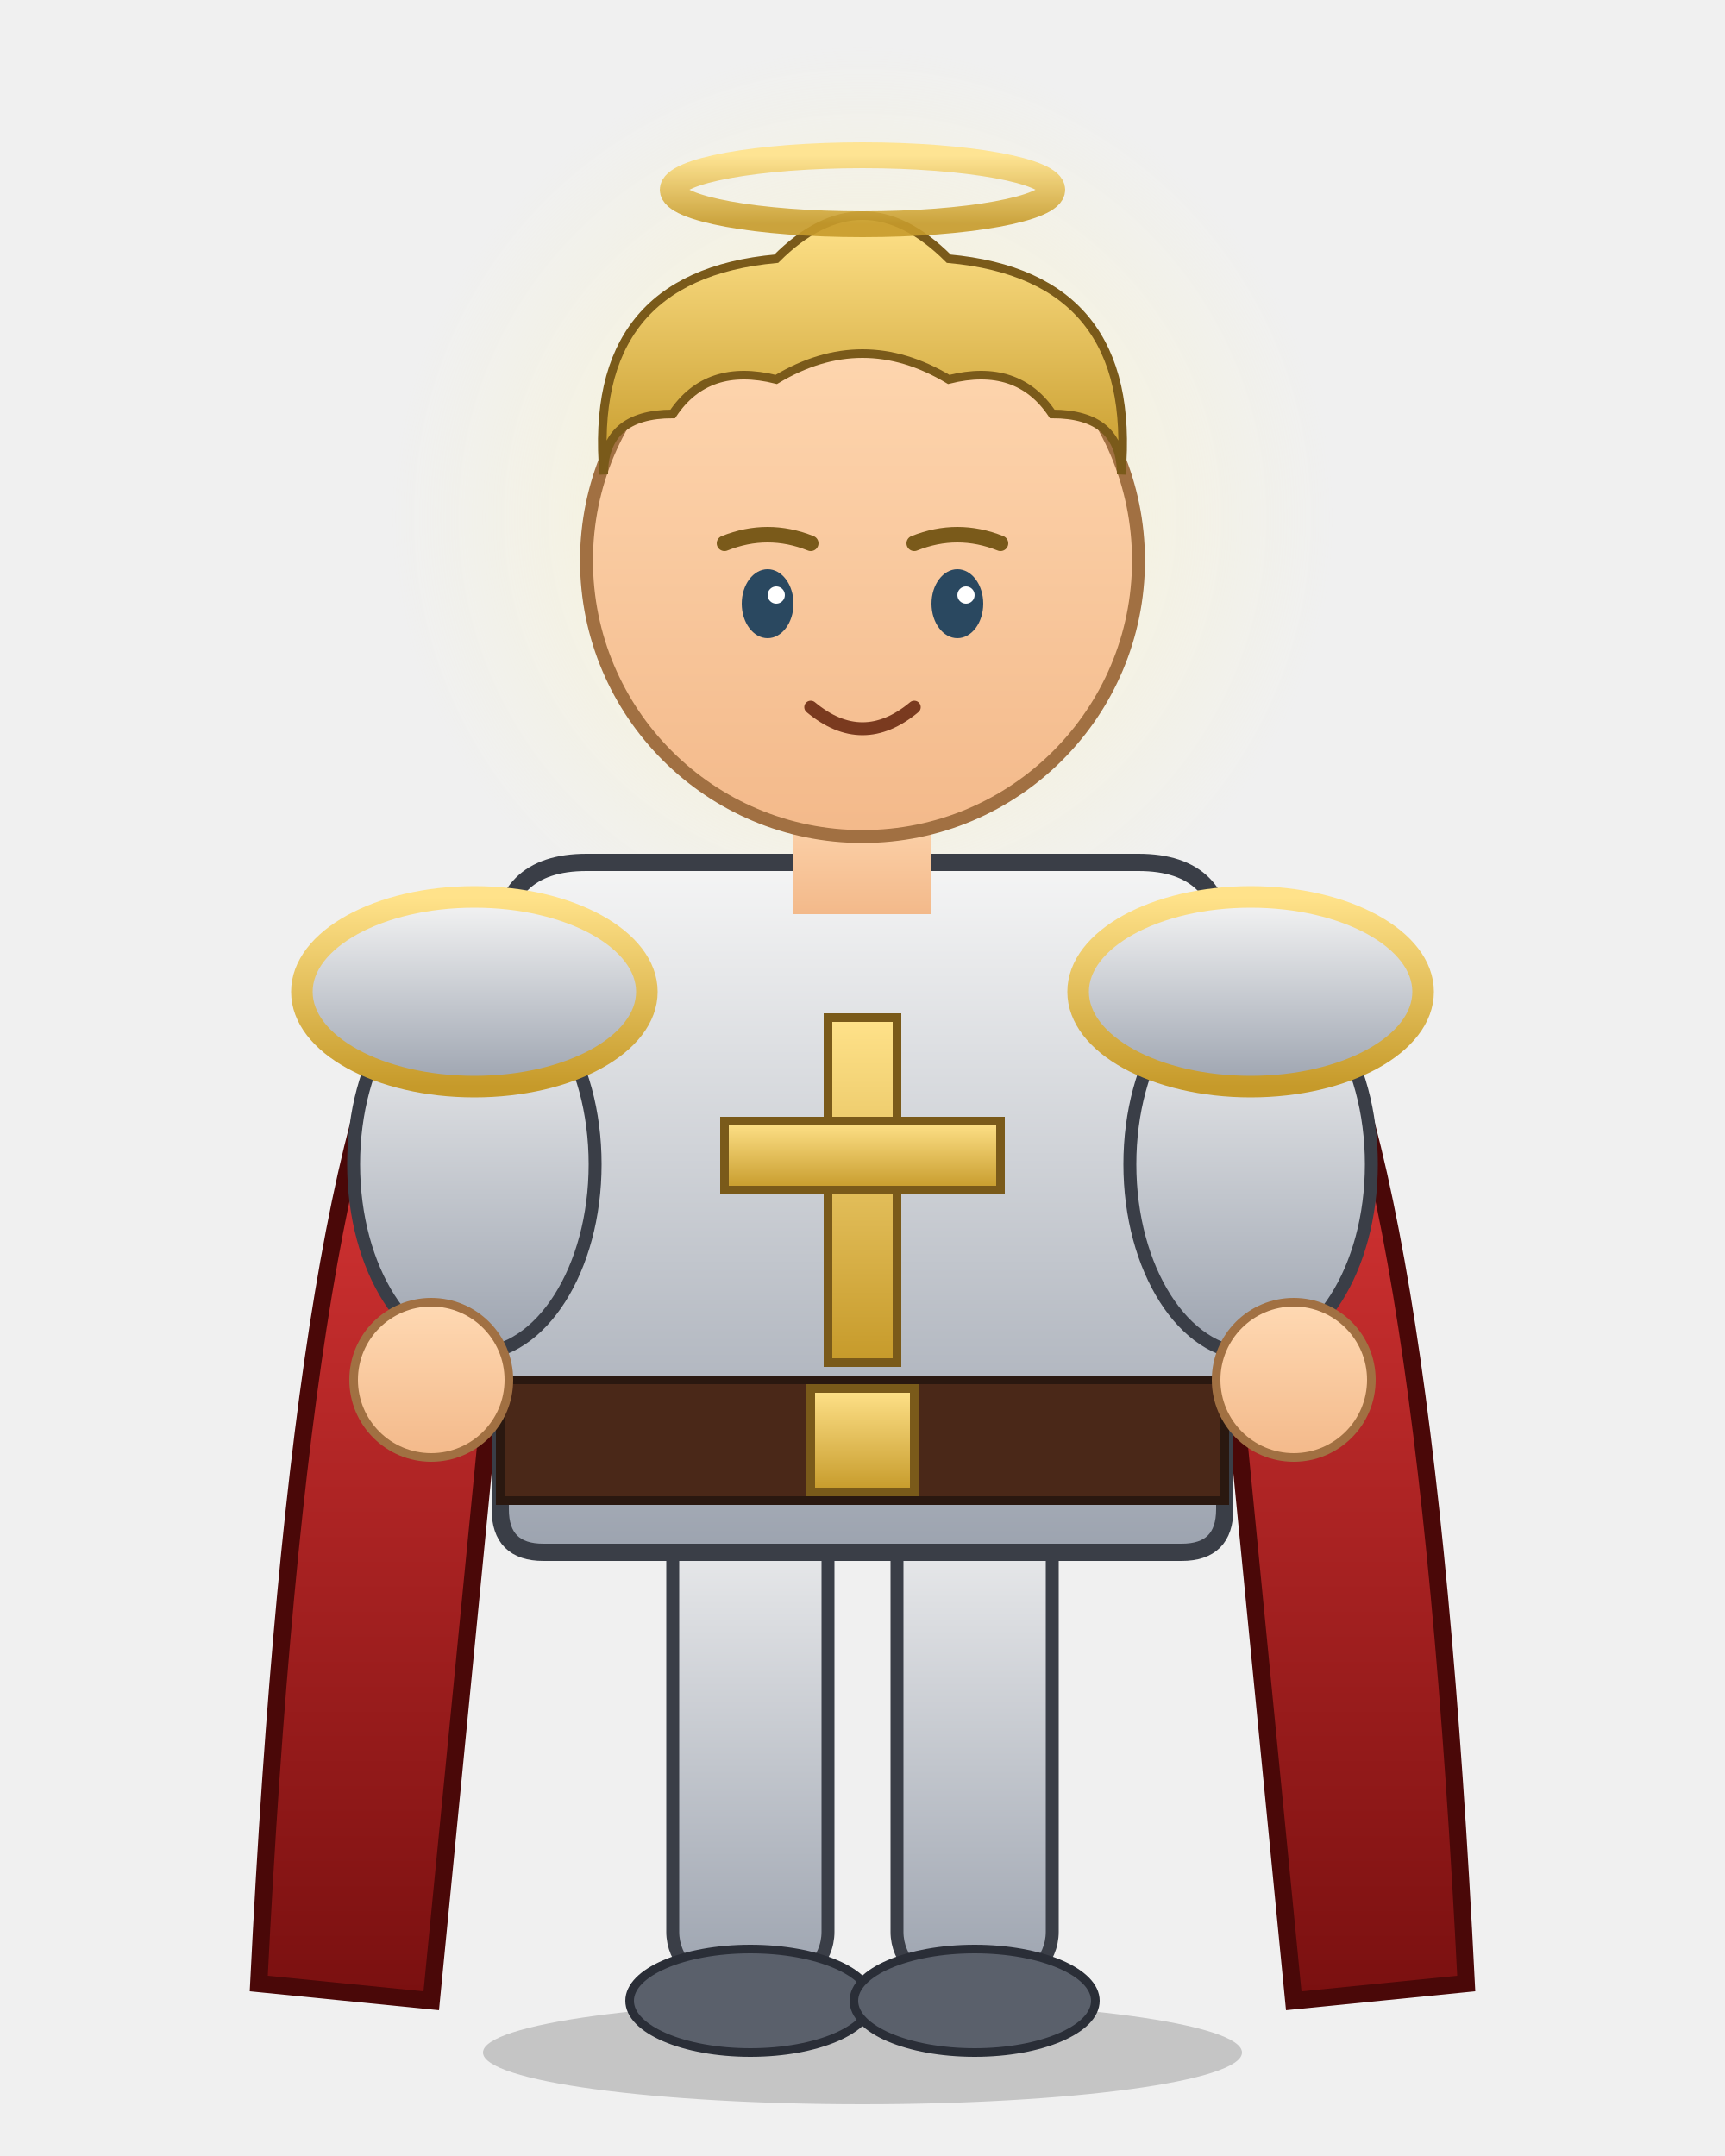
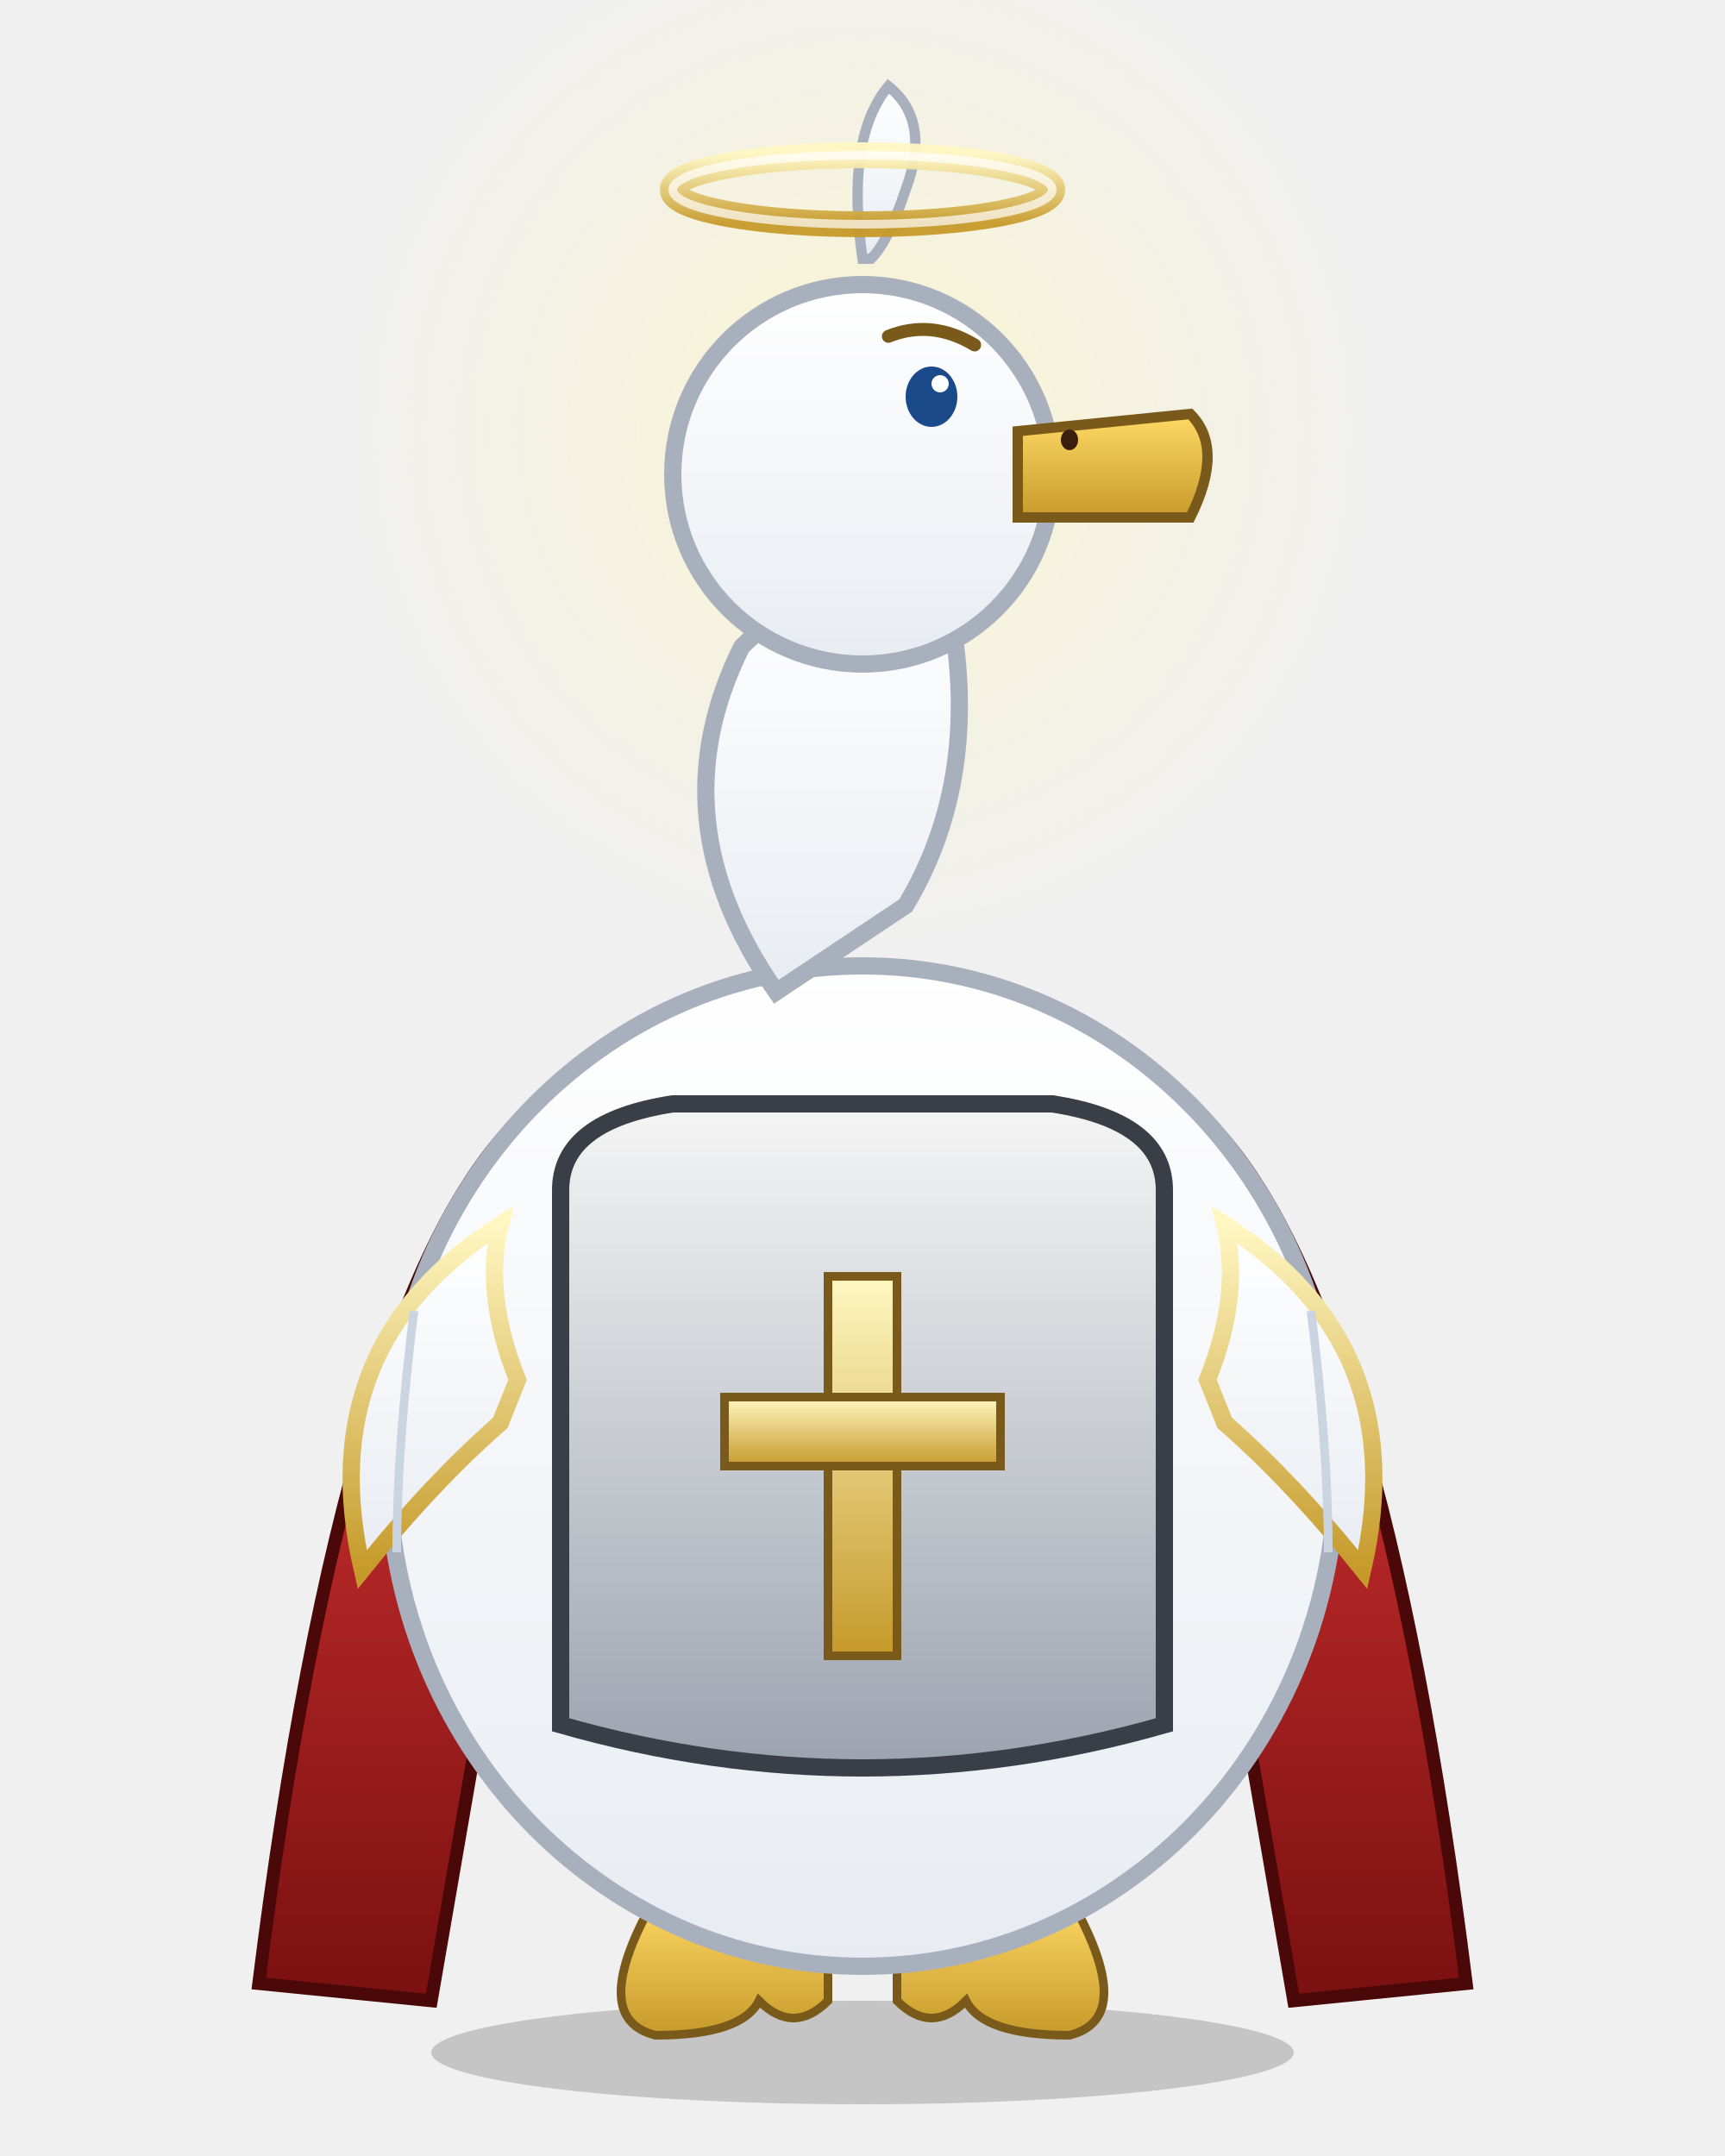
<svg xmlns="http://www.w3.org/2000/svg" viewBox="0 0 200 250" width="200" height="250">
  <defs>
-     <linearGradient id="pal-skin" x1="0" x2="0" y1="0" y2="1">
-       <stop offset="0" stop-color="#ffd9b3" />
-       <stop offset="1" stop-color="#f3b98a" />
+     <linearGradient id="pal-feather" x1="0" x2="0" y1="0" y2="1">
+       <stop offset="0" stop-color="#ffffff" />
+       <stop offset="1" stop-color="#e8ecf2" />
    </linearGradient>
-     <linearGradient id="pal-hair" x1="0" x2="0" y1="0" y2="1">
-       <stop offset="0" stop-color="#ffe28a" />
+     <linearGradient id="pal-beak" x1="0" x2="0" y1="0" y2="1">
+       <stop offset="0" stop-color="#ffd966" />
      <stop offset="1" stop-color="#c69a2a" />
    </linearGradient>
    <linearGradient id="pal-armor" x1="0" x2="0" y1="0" y2="1">
      <stop offset="0" stop-color="#f5f5f5" />
      <stop offset="1" stop-color="#9ca3af" />
    </linearGradient>
    <linearGradient id="pal-cape" x1="0" x2="0" y1="0" y2="1">
      <stop offset="0" stop-color="#e63a3a" />
      <stop offset="1" stop-color="#7a1010" />
    </linearGradient>
    <linearGradient id="pal-gold" x1="0" x2="0" y1="0" y2="1">
-       <stop offset="0" stop-color="#ffe28a" />
+       <stop offset="0" stop-color="#fff7c2" />
      <stop offset="1" stop-color="#c69a2a" />
    </linearGradient>
    <radialGradient id="pal-halo" cx="0.5" cy="0.5" r="0.5">
      <stop offset="0" stop-color="#fff7c2" stop-opacity="0.7" />
      <stop offset="1" stop-color="#fff7c2" stop-opacity="0" />
    </radialGradient>
  </defs>
-   <circle cx="100" cy="60" r="55" fill="url(#pal-halo)" />
-   <ellipse cx="100" cy="238" rx="44" ry="6" fill="#000" opacity="0.18" />
-   <path d="M 50 110 Q 35 130 30 230 L 50 232 L 60 130 Z" fill="url(#pal-cape)" stroke="#4a0808" stroke-width="2" />
-   <path d="M 150 110 Q 165 130 170 230 L 150 232 L 140 130 Z" fill="url(#pal-cape)" stroke="#4a0808" stroke-width="2" />
-   <rect x="78" y="170" width="18" height="60" rx="6" fill="url(#pal-armor)" stroke="#3a3e47" stroke-width="1.5" />
-   <rect x="104" y="170" width="18" height="60" rx="6" fill="url(#pal-armor)" stroke="#3a3e47" stroke-width="1.5" />
-   <ellipse cx="87" cy="232" rx="14" ry="6" fill="#5a606b" stroke="#2a2e37" stroke-width="1" />
-   <ellipse cx="113" cy="232" rx="14" ry="6" fill="#5a606b" stroke="#2a2e37" stroke-width="1" />
-   <path d="M 58 110 Q 58 100 68 100 L 132 100 Q 142 100 142 110 L 142 175 Q 142 180 137 180 L 63 180 Q 58 180 58 175 Z" fill="url(#pal-armor)" stroke="#3a3e47" stroke-width="2" />
-   <rect x="96" y="118" width="8" height="40" fill="url(#pal-gold)" stroke="#7a5a1a" stroke-width="1" />
-   <rect x="84" y="130" width="32" height="8" fill="url(#pal-gold)" stroke="#7a5a1a" stroke-width="1" />
-   <rect x="58" y="160" width="84" height="14" fill="#4a2818" stroke="#2a1810" stroke-width="1" />
-   <rect x="94" y="161" width="12" height="12" fill="url(#pal-gold)" stroke="#7a5a1a" stroke-width="1" />
-   <ellipse cx="55" cy="135" rx="14" ry="22" fill="url(#pal-armor)" stroke="#3a3e47" stroke-width="1.5" />
-   <ellipse cx="145" cy="135" rx="14" ry="22" fill="url(#pal-armor)" stroke="#3a3e47" stroke-width="1.5" />
-   <circle cx="50" cy="160" r="9" fill="url(#pal-skin)" stroke="#a17042" stroke-width="1" />
-   <circle cx="150" cy="160" r="9" fill="url(#pal-skin)" stroke="#a17042" stroke-width="1" />
-   <ellipse cx="55" cy="115" rx="20" ry="11" fill="url(#pal-armor)" stroke="url(#pal-gold)" stroke-width="2.5" />
-   <ellipse cx="145" cy="115" rx="20" ry="11" fill="url(#pal-armor)" stroke="url(#pal-gold)" stroke-width="2.5" />
-   <rect x="92" y="92" width="16" height="14" fill="url(#pal-skin)" />
-   <circle cx="100" cy="65" r="32" fill="url(#pal-skin)" stroke="#a17042" stroke-width="1.5" />
-   <path d="M 70 55 Q 68 32 90 30 Q 100 20 110 30 Q 132 32 130 55 Q 130 48 122 48 Q 118 42 110 44 Q 100 38 90 44 Q 82 42 78 48 Q 70 48 70 55 Z" fill="url(#pal-hair)" stroke="#7a5a1a" stroke-width="1" />
-   <ellipse cx="100" cy="22" rx="22" ry="4" fill="none" stroke="url(#pal-gold)" stroke-width="3" opacity="0.9" />
-   <ellipse cx="89" cy="70" rx="3" ry="4" fill="#2a4860" />
-   <ellipse cx="111" cy="70" rx="3" ry="4" fill="#2a4860" />
-   <circle cx="90" cy="69" r="1" fill="#fff" />
-   <circle cx="112" cy="69" r="1" fill="#fff" />
-   <path d="M 84 63 Q 89 61 94 63" stroke="#7a5a1a" stroke-width="1.8" fill="none" stroke-linecap="round" />
-   <path d="M 106 63 Q 111 61 116 63" stroke="#7a5a1a" stroke-width="1.8" fill="none" stroke-linecap="round" />
-   <path d="M 94 82 Q 100 87 106 82" stroke="#7a3a1f" stroke-width="1.5" fill="none" stroke-linecap="round" />
+   <circle cx="100" cy="50" r="60" fill="url(#pal-halo)" />
+   <ellipse cx="100" cy="238" rx="50" ry="6" fill="#000" opacity="0.18" />
+   <path d="M 60 130 Q 40 150 30 230 L 50 232 L 65 145 Z" fill="url(#pal-cape)" stroke="#4a0808" stroke-width="1.5" />
+   <path d="M 140 130 Q 160 150 170 230 L 150 232 L 135 145 Z" fill="url(#pal-cape)" stroke="#4a0808" stroke-width="1.5" />
+   <path d="M 76 220 Q 68 234 76 236 Q 86 236 88 232 Q 92 236 96 232 L 96 220 Z" fill="url(#pal-beak)" stroke="#7a5a1a" stroke-width="1" />
+   <path d="M 124 220 Q 132 234 124 236 Q 114 236 112 232 Q 108 236 104 232 L 104 220 Z" fill="url(#pal-beak)" stroke="#7a5a1a" stroke-width="1" />
+   <ellipse cx="100" cy="170" rx="55" ry="58" fill="url(#pal-feather)" stroke="#a8b0bd" stroke-width="2" />
+   <path d="M 65 138 Q 65 130 78 128 L 122 128 Q 135 130 135 138 L 135 200 Q 100 210 65 200 Z" fill="url(#pal-armor)" stroke="#3a3e47" stroke-width="2" />
+   <rect x="96" y="148" width="8" height="44" fill="url(#pal-gold)" stroke="#7a5a1a" stroke-width="1" />
+   <rect x="84" y="162" width="32" height="8" fill="url(#pal-gold)" stroke="#7a5a1a" stroke-width="1" />
+   <path d="M 58 142 Q 36 156 42 182 Q 50 172 58 165 L 60 160 Q 56 150 58 142 Z" fill="url(#pal-feather)" stroke="url(#pal-gold)" stroke-width="2" />
+   <path d="M 142 142 Q 164 156 158 182 Q 150 172 142 165 L 140 160 Q 144 150 142 142 Z" fill="url(#pal-feather)" stroke="url(#pal-gold)" stroke-width="2" />
+   <path d="M 48 152 Q 46 168 46 180" stroke="#cbd5e1" stroke-width="1" fill="none" />
+   <path d="M 152 152 Q 154 168 154 180" stroke="#cbd5e1" stroke-width="1" fill="none" />
+   <path d="M 90 115 Q 76 95 86 75 Q 96 65 110 70 Q 114 90 105 105 Z" fill="url(#pal-feather)" stroke="#a8b0bd" stroke-width="2" />
+   <circle cx="100" cy="55" r="22" fill="url(#pal-feather)" stroke="#a8b0bd" stroke-width="2" />
+   <path d="M 118 50 L 138 48 Q 142 52 138 60 L 118 60 Z" fill="url(#pal-beak)" stroke="#7a5a1a" stroke-width="1.2" />
+   <ellipse cx="124" cy="51" rx="1" ry="1.2" fill="#3a1f10" />
+   <ellipse cx="108" cy="46" rx="3" ry="3.5" fill="#1a4a8a" />
+   <circle cx="109" cy="44.5" r="1" fill="#fff" />
+   <path d="M 103 39 Q 108 37 113 40" stroke="#7a5a1a" stroke-width="1.5" fill="none" stroke-linecap="round" />
+   <path d="M 100 30 Q 98 16 103 10 Q 108 14 105 22 Q 103 28 101 30 Z" fill="url(#pal-feather)" stroke="#a8b0bd" stroke-width="1.2" />
+   <ellipse cx="100" cy="22" rx="22" ry="4" fill="none" stroke="url(#pal-gold)" stroke-width="3" opacity="0.95" />
+   <ellipse cx="100" cy="22" rx="22" ry="4" fill="none" stroke="#fff" stroke-width="1" opacity="0.7" />
</svg>
